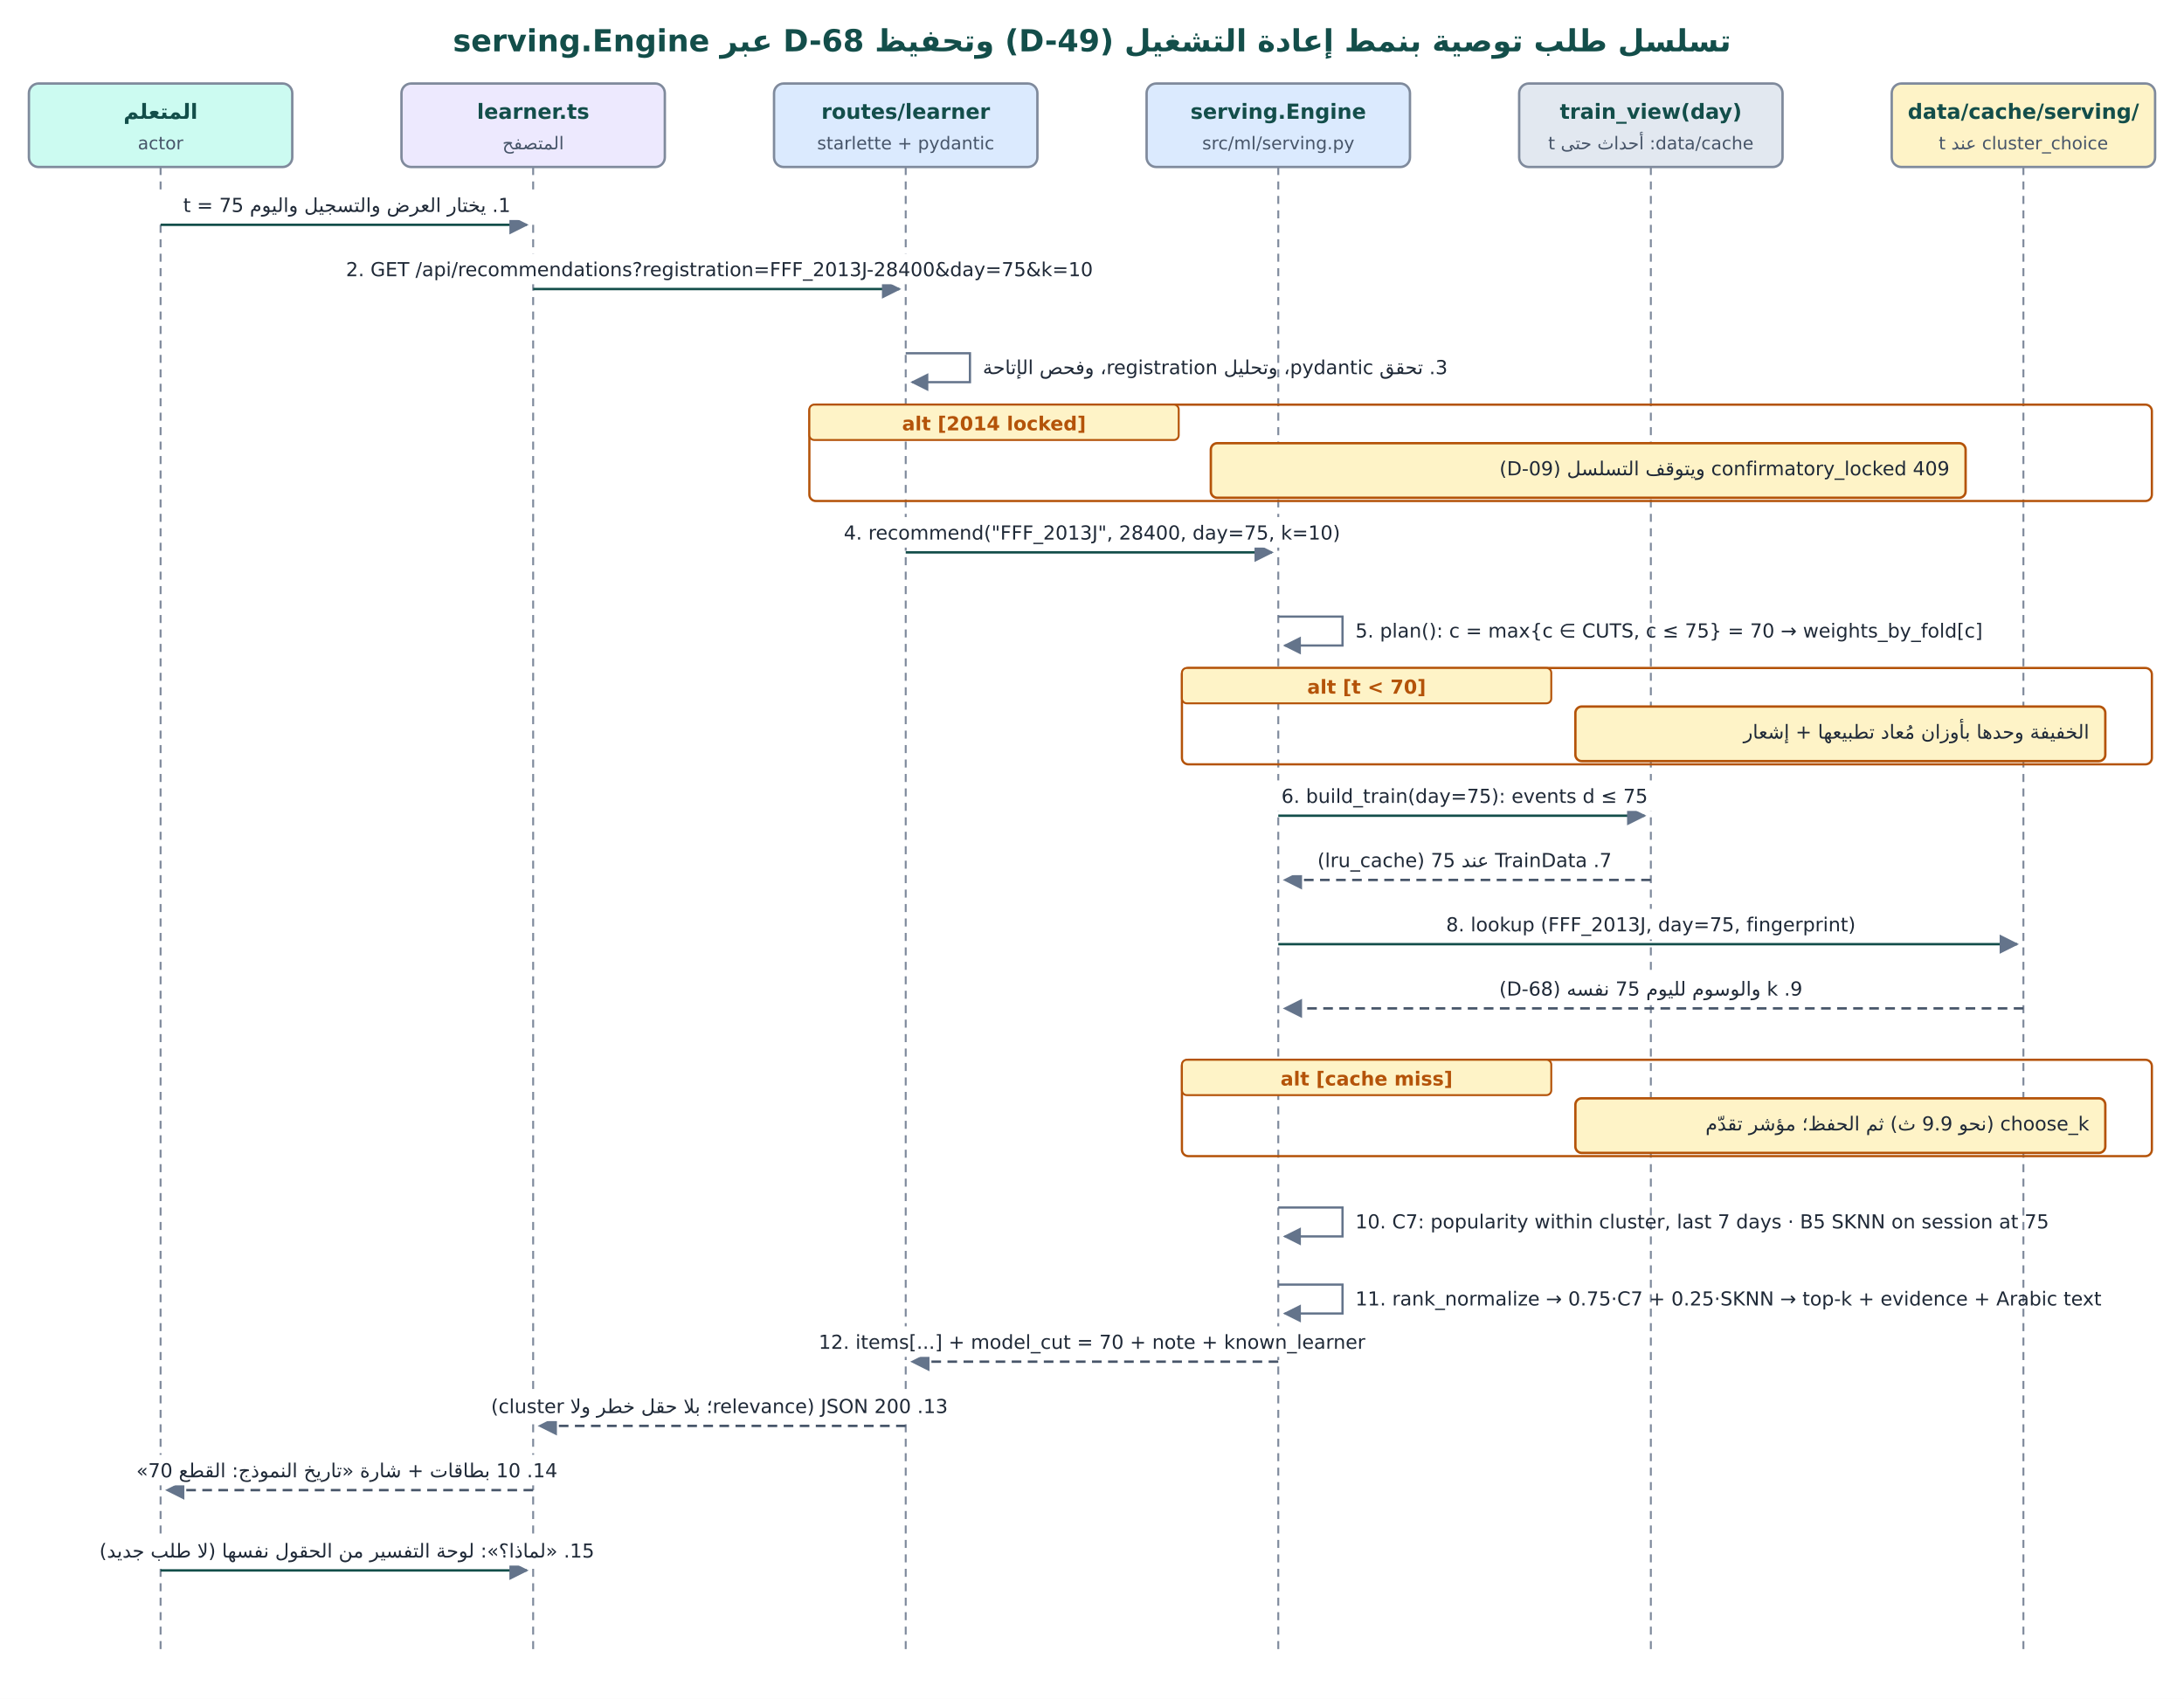
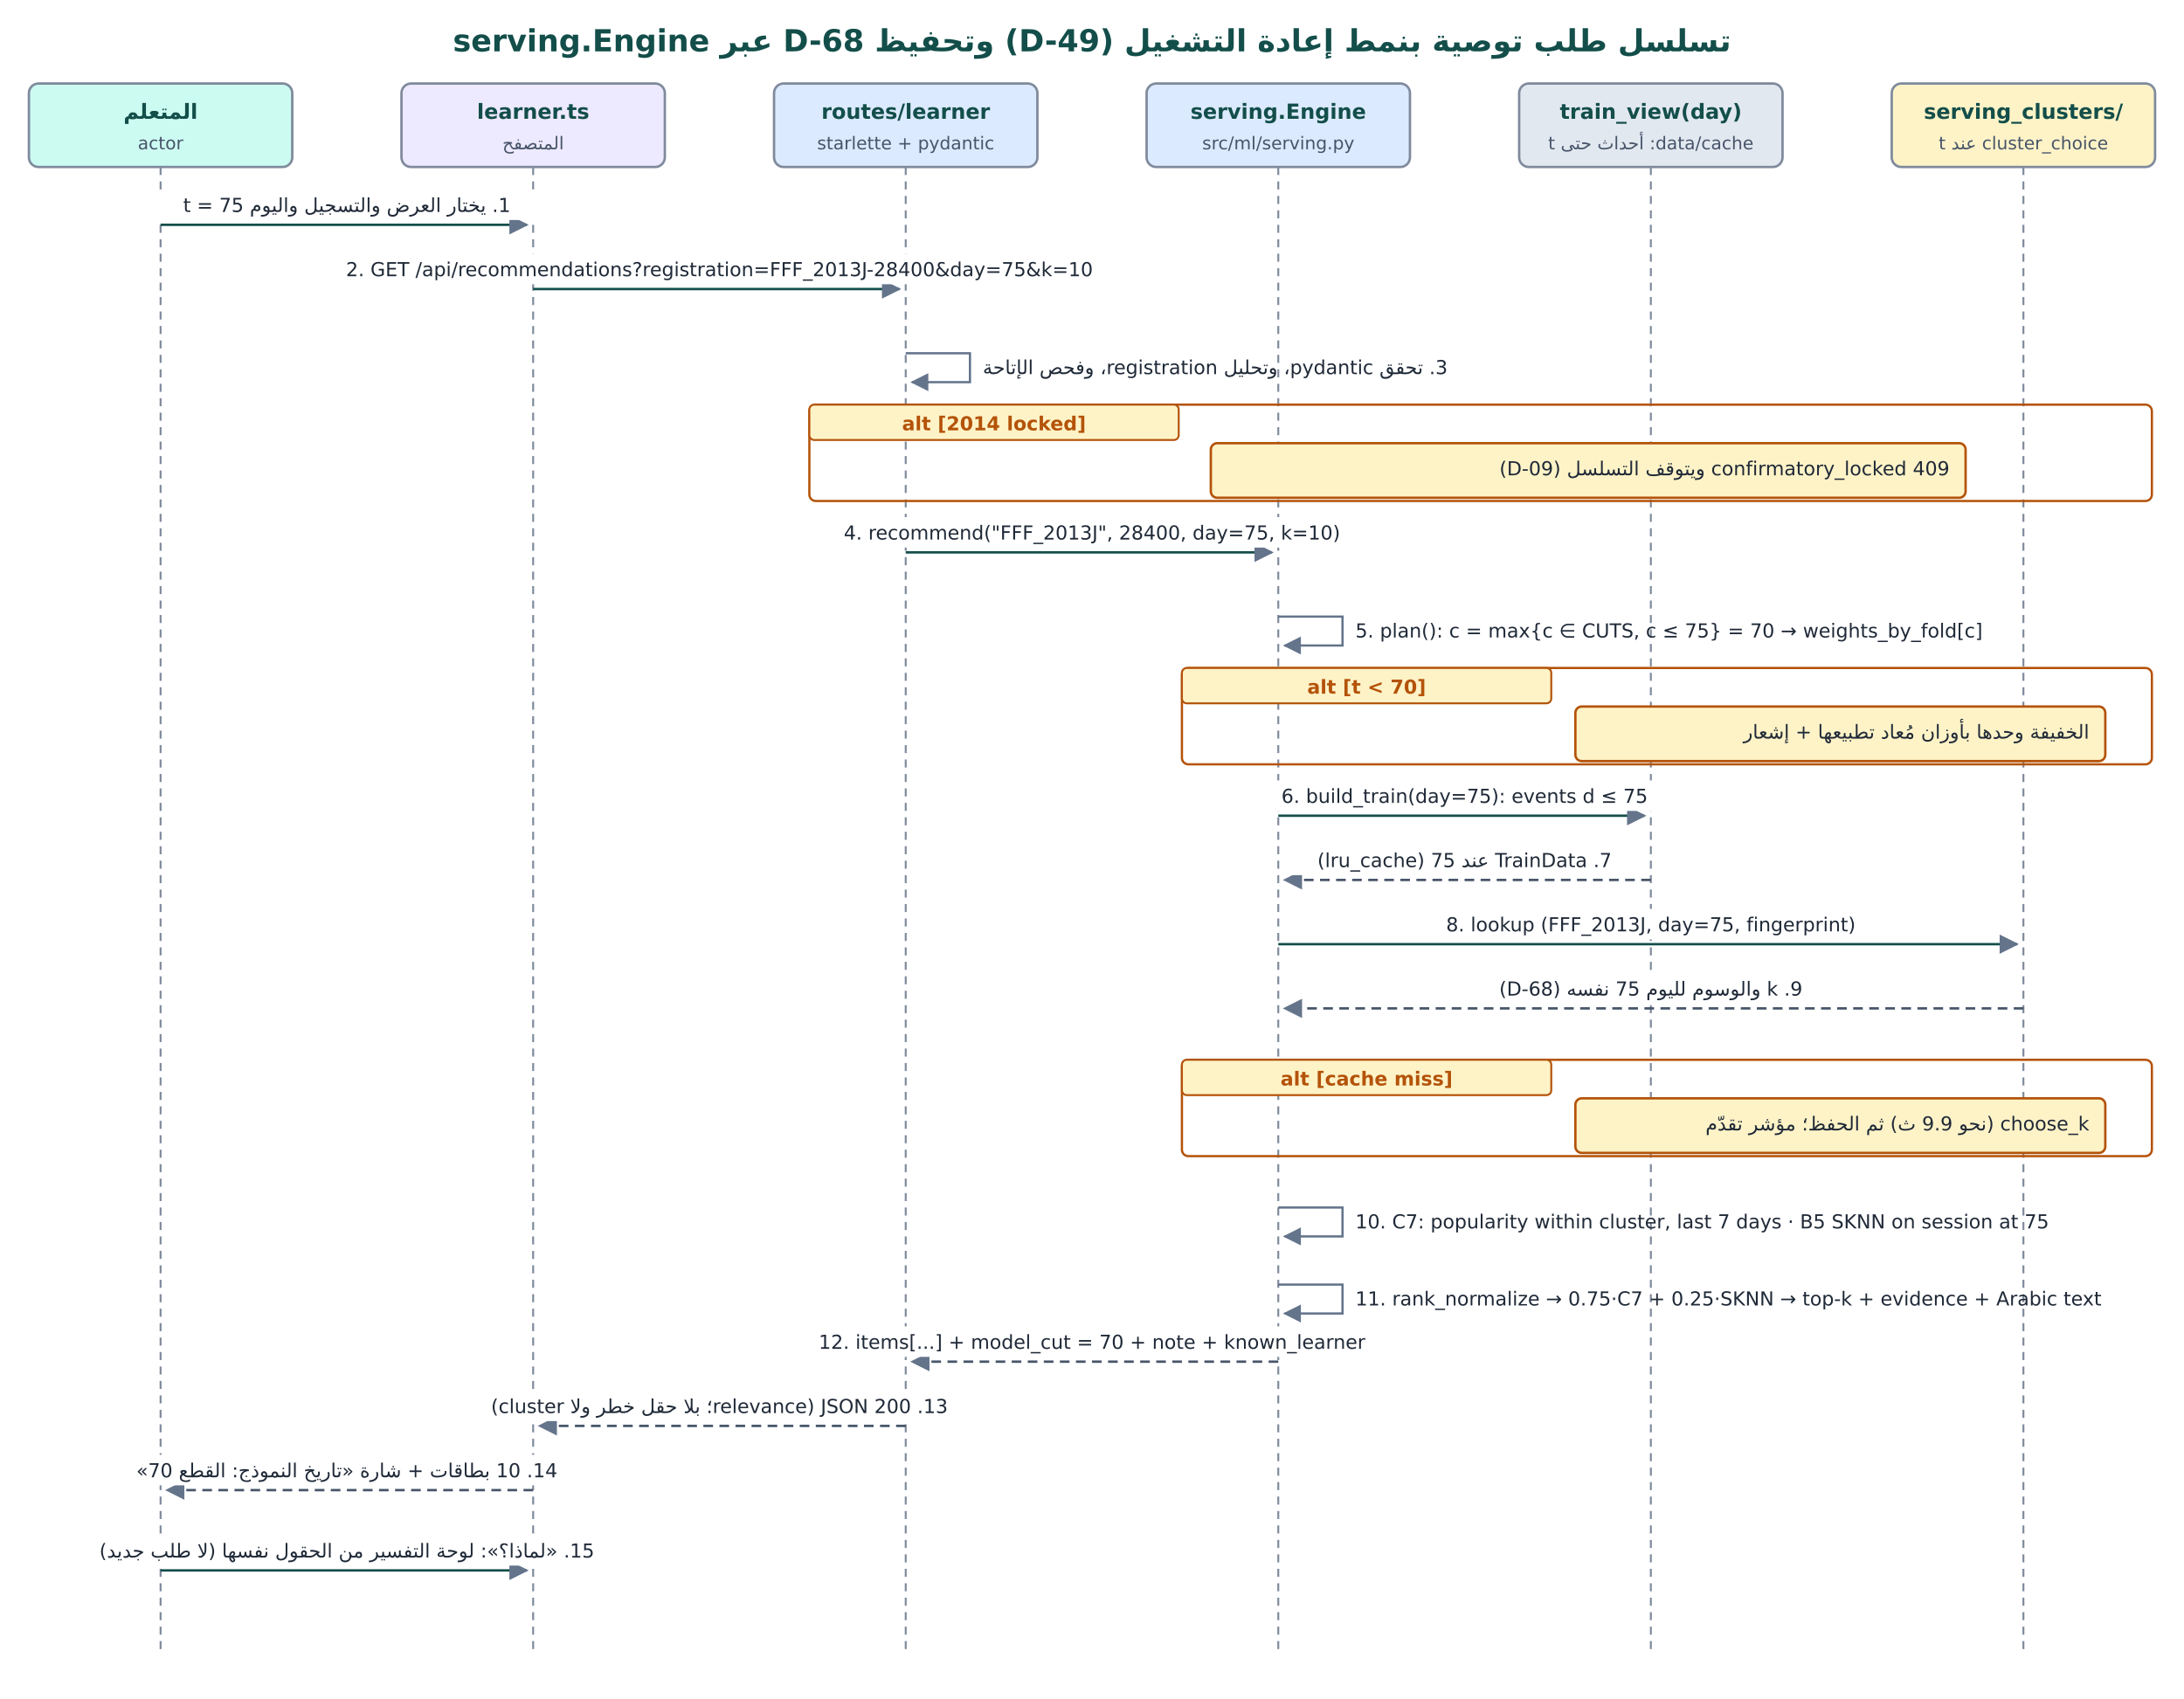
<svg xmlns="http://www.w3.org/2000/svg" width="1360" height="1058" viewBox="0 0 1360 1058" font-family="DejaVu Sans, Arial, sans-serif">
  <defs>
    <marker id="arr" viewBox="0 0 10 10" refX="9" refY="5" markerWidth="8" markerHeight="8" orient="auto-start-reverse">
      <path d="M0,0 L10,5 L0,10 z" fill="#64748B" />
    </marker>
    <marker id="arrs" viewBox="0 0 10 10" refX="1" refY="5" markerWidth="8" markerHeight="8" orient="auto-start-reverse">
      <path d="M0,0 L10,5 L0,10 z" fill="#64748B" />
    </marker>
    <marker id="arrp" viewBox="0 0 10 10" refX="9" refY="5" markerWidth="8" markerHeight="8" orient="auto-start-reverse">
      <path d="M0,0 L10,5 L0,10 z" fill="#0F766E" />
    </marker>
    <marker id="arra" viewBox="0 0 10 10" refX="9" refY="5" markerWidth="8" markerHeight="8" orient="auto-start-reverse">
      <path d="M0,0 L10,5 L0,10 z" fill="#B45309" />
    </marker>
    <marker id="open" viewBox="0 0 12 12" refX="11" refY="6" markerWidth="10" markerHeight="10" orient="auto-start-reverse">
      <path d="M0,0 L11,6 L0,12" fill="none" stroke="#64748B" stroke-width="1.5" />
    </marker>
  </defs>
  <rect x="0" y="0" width="1360" height="1058" fill="#ffffff" />
  <text x="680.0" y="32" font-family="DejaVu Sans, Arial, sans-serif" font-size="19" font-weight="bold" fill="#134E4A" text-anchor="middle" direction="rtl">تسلسل طلب توصية بنمط إعادة التشغيل (D-49) وتحفيظ D-68 عبر serving.Engine</text>
  <rect x="18.0" y="52" width="164" height="52" rx="6" fill="#CCFBF1" stroke="#7F8A9C" stroke-width="1.5" />
  <text x="100.0" y="74" font-family="DejaVu Sans, Arial, sans-serif" font-size="13" font-weight="bold" fill="#134E4A" text-anchor="middle" direction="rtl">المتعلم</text>
  <text x="100.0" y="93" font-family="DejaVu Sans, Arial, sans-serif" font-size="11" font-weight="normal" fill="#475569" text-anchor="middle">actor</text>
  <line x1="100.0" y1="104" x2="100.0" y2="1028" stroke="#7F8A9C" stroke-width="1.2" stroke-dasharray="5 4" />
  <rect x="250.0" y="52" width="164" height="52" rx="6" fill="#EDE9FE" stroke="#7F8A9C" stroke-width="1.5" />
  <text x="332.0" y="74" font-family="DejaVu Sans, Arial, sans-serif" font-size="13" font-weight="bold" fill="#134E4A" text-anchor="middle">learner.ts</text>
  <text x="332.0" y="93" font-family="DejaVu Sans, Arial, sans-serif" font-size="11" font-weight="normal" fill="#475569" text-anchor="middle" direction="rtl">المتصفح</text>
  <line x1="332.0" y1="104" x2="332.0" y2="1028" stroke="#7F8A9C" stroke-width="1.2" stroke-dasharray="5 4" />
  <rect x="482.0" y="52" width="164" height="52" rx="6" fill="#DBEAFE" stroke="#7F8A9C" stroke-width="1.5" />
  <text x="564.0" y="74" font-family="DejaVu Sans, Arial, sans-serif" font-size="13" font-weight="bold" fill="#134E4A" text-anchor="middle">routes/learner</text>
  <text x="564.0" y="93" font-family="DejaVu Sans, Arial, sans-serif" font-size="11" font-weight="normal" fill="#475569" text-anchor="middle">starlette + pydantic</text>
  <line x1="564.0" y1="104" x2="564.0" y2="1028" stroke="#7F8A9C" stroke-width="1.2" stroke-dasharray="5 4" />
  <rect x="714.0" y="52" width="164" height="52" rx="6" fill="#DBEAFE" stroke="#7F8A9C" stroke-width="1.5" />
  <text x="796.0" y="74" font-family="DejaVu Sans, Arial, sans-serif" font-size="13" font-weight="bold" fill="#134E4A" text-anchor="middle">serving.Engine</text>
  <text x="796.0" y="93" font-family="DejaVu Sans, Arial, sans-serif" font-size="11" font-weight="normal" fill="#475569" text-anchor="middle">src/ml/serving.py</text>
  <line x1="796.0" y1="104" x2="796.0" y2="1028" stroke="#7F8A9C" stroke-width="1.2" stroke-dasharray="5 4" />
  <rect x="946.0" y="52" width="164" height="52" rx="6" fill="#E2E8F0" stroke="#7F8A9C" stroke-width="1.5" />
  <text x="1028.0" y="74" font-family="DejaVu Sans, Arial, sans-serif" font-size="13" font-weight="bold" fill="#134E4A" text-anchor="middle">train_view(day)</text>
  <text x="1028.0" y="93" font-family="DejaVu Sans, Arial, sans-serif" font-size="11" font-weight="normal" fill="#475569" text-anchor="middle" direction="rtl">data/cache: أحداث حتى t</text>
  <line x1="1028.0" y1="104" x2="1028.0" y2="1028" stroke="#7F8A9C" stroke-width="1.2" stroke-dasharray="5 4" />
  <rect x="1178.0" y="52" width="164" height="52" rx="6" fill="#FEF3C7" stroke="#7F8A9C" stroke-width="1.5" />
-   <text x="1260.0" y="74" font-family="DejaVu Sans, Arial, sans-serif" font-size="13" font-weight="bold" fill="#134E4A" text-anchor="middle">data/cache/serving/</text>
+   <text x="1260.0" y="74" font-family="DejaVu Sans, Arial, sans-serif" font-size="13" font-weight="bold" fill="#134E4A" text-anchor="middle">serving_clusters/</text>
  <text x="1260.0" y="93" font-family="DejaVu Sans, Arial, sans-serif" font-size="11" font-weight="normal" fill="#475569" text-anchor="middle" direction="rtl">cluster_choice عند t</text>
  <line x1="1260.0" y1="104" x2="1260.0" y2="1028" stroke="#7F8A9C" stroke-width="1.2" stroke-dasharray="5 4" />
  <line x1="100.0" y1="140" x2="328.0" y2="140" stroke="#134E4A" stroke-width="1.5" marker-end="url(#arr)" />
  <rect x="82.24" y="118" width="267.52" height="19" rx="3" fill="#ffffff" stroke="#ffffff" stroke-width="0" />
  <text x="216.0" y="132" font-family="DejaVu Sans, Arial, sans-serif" font-size="12" font-weight="normal" fill="#1F2937" text-anchor="middle" direction="rtl">1. يختار العرض والتسجيل واليوم t = 75</text>
  <line x1="332.0" y1="180" x2="560.0" y2="180" stroke="#134E4A" stroke-width="1.5" marker-end="url(#arr)" />
  <rect x="206.36" y="158" width="483.28" height="19" rx="3" fill="#ffffff" stroke="#ffffff" stroke-width="0" />
  <text x="448.0" y="172" font-family="DejaVu Sans, Arial, sans-serif" font-size="12" font-weight="normal" fill="#1F2937" text-anchor="middle">2. GET /api/recommendations?registration=FFF_2013J-28400&amp;day=75&amp;k=10</text>
  <path d="M564.0,220 L604.0,220 L604.0,238 L568.0,238" fill="none" stroke="#64748B" stroke-width="1.4" marker-end="url(#arr)" />
  <text x="612.0" y="233" font-family="DejaVu Sans, Arial, sans-serif" font-size="12" font-weight="normal" fill="#1F2937" text-anchor="end" direction="rtl">3. تحقق pydantic، وتحليل registration، وفحص الإتاحة</text>
  <line x1="564.0" y1="344" x2="792.0" y2="344" stroke="#134E4A" stroke-width="1.5" marker-end="url(#arr)" />
  <rect x="514.92" y="322" width="330.16" height="19" rx="3" fill="#ffffff" stroke="#ffffff" stroke-width="0" />
  <text x="680.0" y="336" font-family="DejaVu Sans, Arial, sans-serif" font-size="12" font-weight="normal" fill="#1F2937" text-anchor="middle">4. recommend("FFF_2013J", 28400, day=75, k=10)</text>
  <path d="M796.0,384 L836.0,384 L836.0,402 L800.0,402" fill="none" stroke="#64748B" stroke-width="1.4" marker-end="url(#arr)" />
  <text x="844.0" y="397" font-family="DejaVu Sans, Arial, sans-serif" font-size="12" font-weight="normal" fill="#1F2937" text-anchor="start">5. plan(): c = max{c ∈ CUTS, c ≤ 75} = 70 → weights_by_fold[c]</text>
  <line x1="796.0" y1="508" x2="1024.0" y2="508" stroke="#134E4A" stroke-width="1.5" marker-end="url(#arr)" />
  <rect x="778.24" y="486" width="267.52" height="19" rx="3" fill="#ffffff" stroke="#ffffff" stroke-width="0" />
  <text x="912.0" y="500" font-family="DejaVu Sans, Arial, sans-serif" font-size="12" font-weight="normal" fill="#1F2937" text-anchor="middle">6. build_train(day=75): events d ≤ 75</text>
  <line x1="1028.0" y1="548" x2="800.0" y2="548" stroke="#475569" stroke-width="1.5" stroke-dasharray="6 4" marker-end="url(#arr)" />
  <rect x="799.12" y="526" width="225.76" height="19" rx="3" fill="#ffffff" stroke="#ffffff" stroke-width="0" />
  <text x="912.0" y="540" font-family="DejaVu Sans, Arial, sans-serif" font-size="12" font-weight="normal" fill="#1F2937" text-anchor="middle" direction="rtl">7. TrainData عند 75 (lru_cache)</text>
  <line x1="796.0" y1="588" x2="1256.0" y2="588" stroke="#134E4A" stroke-width="1.5" marker-end="url(#arr)" />
  <rect x="876.84" y="566" width="302.32" height="19" rx="3" fill="#ffffff" stroke="#ffffff" stroke-width="0" />
  <text x="1028.0" y="580" font-family="DejaVu Sans, Arial, sans-serif" font-size="12" font-weight="normal" fill="#1F2937" text-anchor="middle">8. lookup (FFF_2013J, day=75, fingerprint)</text>
  <line x1="1260.0" y1="628" x2="800.0" y2="628" stroke="#475569" stroke-width="1.5" stroke-dasharray="6 4" marker-end="url(#arr)" />
  <rect x="908.16" y="606" width="239.68" height="19" rx="3" fill="#ffffff" stroke="#ffffff" stroke-width="0" />
  <text x="1028.0" y="620" font-family="DejaVu Sans, Arial, sans-serif" font-size="12" font-weight="normal" fill="#1F2937" text-anchor="middle" direction="rtl">9. k والوسوم لليوم 75 نفسه (D-68)</text>
  <path d="M796.0,752 L836.0,752 L836.0,770 L800.0,770" fill="none" stroke="#64748B" stroke-width="1.4" marker-end="url(#arr)" />
  <text x="844.0" y="765" font-family="DejaVu Sans, Arial, sans-serif" font-size="12" font-weight="normal" fill="#1F2937" text-anchor="start">10. C7: popularity within cluster, last 7 days · B5 SKNN on session at 75</text>
  <path d="M796.0,800 L836.0,800 L836.0,818 L800.0,818" fill="none" stroke="#64748B" stroke-width="1.4" marker-end="url(#arr)" />
  <text x="844.0" y="813" font-family="DejaVu Sans, Arial, sans-serif" font-size="12" font-weight="normal" fill="#1F2937" text-anchor="start">11. rank_normalize → 0.75·C7 + 0.25·SKNN → top-k + evidence + Arabic text</text>
  <line x1="796.0" y1="848" x2="568.0" y2="848" stroke="#475569" stroke-width="1.5" stroke-dasharray="6 4" marker-end="url(#arr)" />
  <rect x="487.08" y="826" width="385.84" height="19" rx="3" fill="#ffffff" stroke="#ffffff" stroke-width="0" />
  <text x="680.0" y="840" font-family="DejaVu Sans, Arial, sans-serif" font-size="12" font-weight="normal" fill="#1F2937" text-anchor="middle">12. items[...] + model_cut = 70 + note + known_learner</text>
  <line x1="564.0" y1="888" x2="336.0" y2="888" stroke="#475569" stroke-width="1.5" stroke-dasharray="6 4" marker-end="url(#arr)" />
  <rect x="272.48" y="866" width="351.04" height="19" rx="3" fill="#ffffff" stroke="#ffffff" stroke-width="0" />
  <text x="448.0" y="880" font-family="DejaVu Sans, Arial, sans-serif" font-size="12" font-weight="normal" fill="#1F2937" text-anchor="middle" direction="rtl">13. 200 JSON (relevance؛ بلا حقل خطر ولا cluster)</text>
  <line x1="332.0" y1="928" x2="104.0" y2="928" stroke="#475569" stroke-width="1.5" stroke-dasharray="6 4" marker-end="url(#arr)" />
  <rect x="50.92" y="906" width="330.16" height="19" rx="3" fill="#ffffff" stroke="#ffffff" stroke-width="0" />
  <text x="216.0" y="920" font-family="DejaVu Sans, Arial, sans-serif" font-size="12" font-weight="normal" fill="#1F2937" text-anchor="middle" direction="rtl">14. 10 بطاقات + شارة «تاريخ النموذج: القطع 70»</text>
  <line x1="100.0" y1="978" x2="328.0" y2="978" stroke="#134E4A" stroke-width="1.5" marker-end="url(#arr)" />
  <rect x="16.12" y="956" width="399.76" height="19" rx="3" fill="#ffffff" stroke="#ffffff" stroke-width="0" />
  <text x="216.0" y="970" font-family="DejaVu Sans, Arial, sans-serif" font-size="12" font-weight="normal" fill="#1F2937" text-anchor="middle" direction="rtl">15. «لماذا؟»: لوحة التفسير من الحقول نفسها (لا طلب جديد)</text>
  <rect x="504.0" y="252" width="836.0" height="60" rx="4" fill="none" stroke="#B45309" stroke-width="1.4" />
  <rect x="504.0" y="252" width="230" height="22" rx="3" fill="#FEF3C7" stroke="#B45309" stroke-width="1.2" />
  <text x="619.0" y="268" font-family="DejaVu Sans, Arial, sans-serif" font-size="12" font-weight="bold" fill="#B45309" text-anchor="middle">alt [2014 locked]</text>
  <rect x="736.0" y="416" width="604.0" height="60" rx="4" fill="none" stroke="#B45309" stroke-width="1.4" />
  <rect x="736.0" y="416" width="230" height="22" rx="3" fill="#FEF3C7" stroke="#B45309" stroke-width="1.2" />
  <text x="851.0" y="432" font-family="DejaVu Sans, Arial, sans-serif" font-size="12" font-weight="bold" fill="#B45309" text-anchor="middle">alt [t &lt; 70]</text>
  <rect x="736.0" y="660" width="604.0" height="60" rx="4" fill="none" stroke="#B45309" stroke-width="1.4" />
  <rect x="736.0" y="660" width="230" height="22" rx="3" fill="#FEF3C7" stroke="#B45309" stroke-width="1.2" />
  <text x="851.0" y="676" font-family="DejaVu Sans, Arial, sans-serif" font-size="12" font-weight="bold" fill="#B45309" text-anchor="middle">alt [cache miss]</text>
  <rect x="754.0" y="276" width="470" height="34" rx="4" fill="#FEF3C7" stroke="#B45309" stroke-width="1.5" />
  <text x="1214.0" y="296" font-family="DejaVu Sans, Arial, sans-serif" font-size="12" font-weight="normal" fill="#1F2937" text-anchor="start" direction="rtl">409 confirmatory_locked ويتوقف التسلسل (D-09)</text>
  <rect x="981.0" y="440" width="330" height="34" rx="4" fill="#FEF3C7" stroke="#B45309" stroke-width="1.5" />
  <text x="1301.0" y="460" font-family="DejaVu Sans, Arial, sans-serif" font-size="12" font-weight="normal" fill="#1F2937" text-anchor="start" direction="rtl">الخفيفة وحدها بأوزان مُعاد تطبيعها + إشعار</text>
  <rect x="981.0" y="684" width="330" height="34" rx="4" fill="#FEF3C7" stroke="#B45309" stroke-width="1.5" />
  <text x="1301.0" y="704" font-family="DejaVu Sans, Arial, sans-serif" font-size="12" font-weight="normal" fill="#1F2937" text-anchor="start" direction="rtl">choose_k (نحو 9.9 ث) ثم الحفظ؛ مؤشر تقدّم</text>
</svg>
